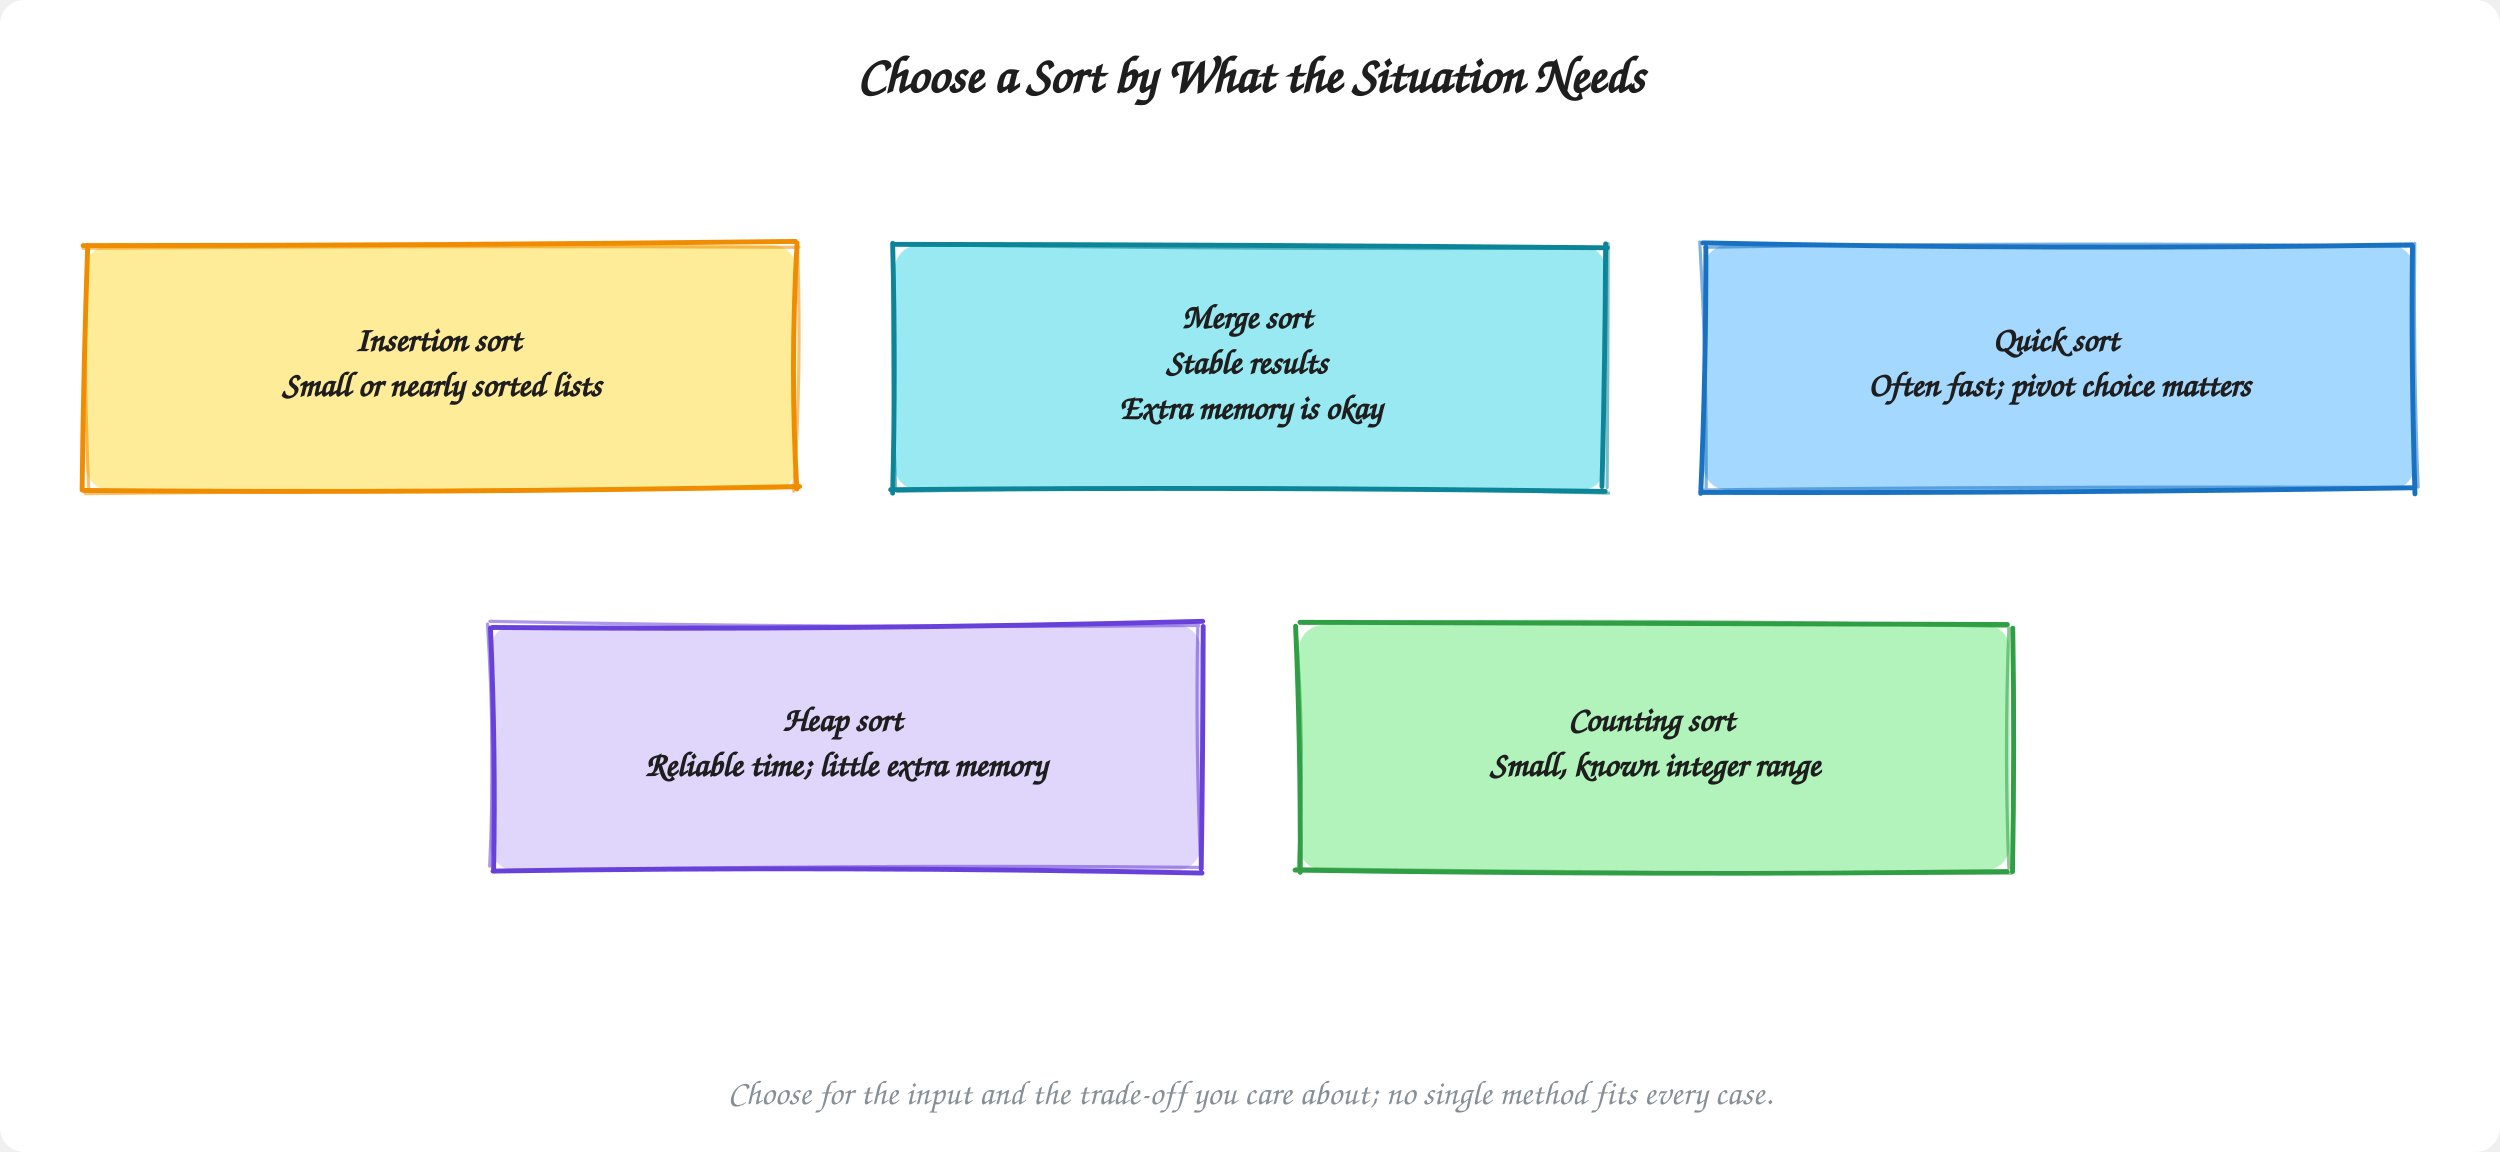
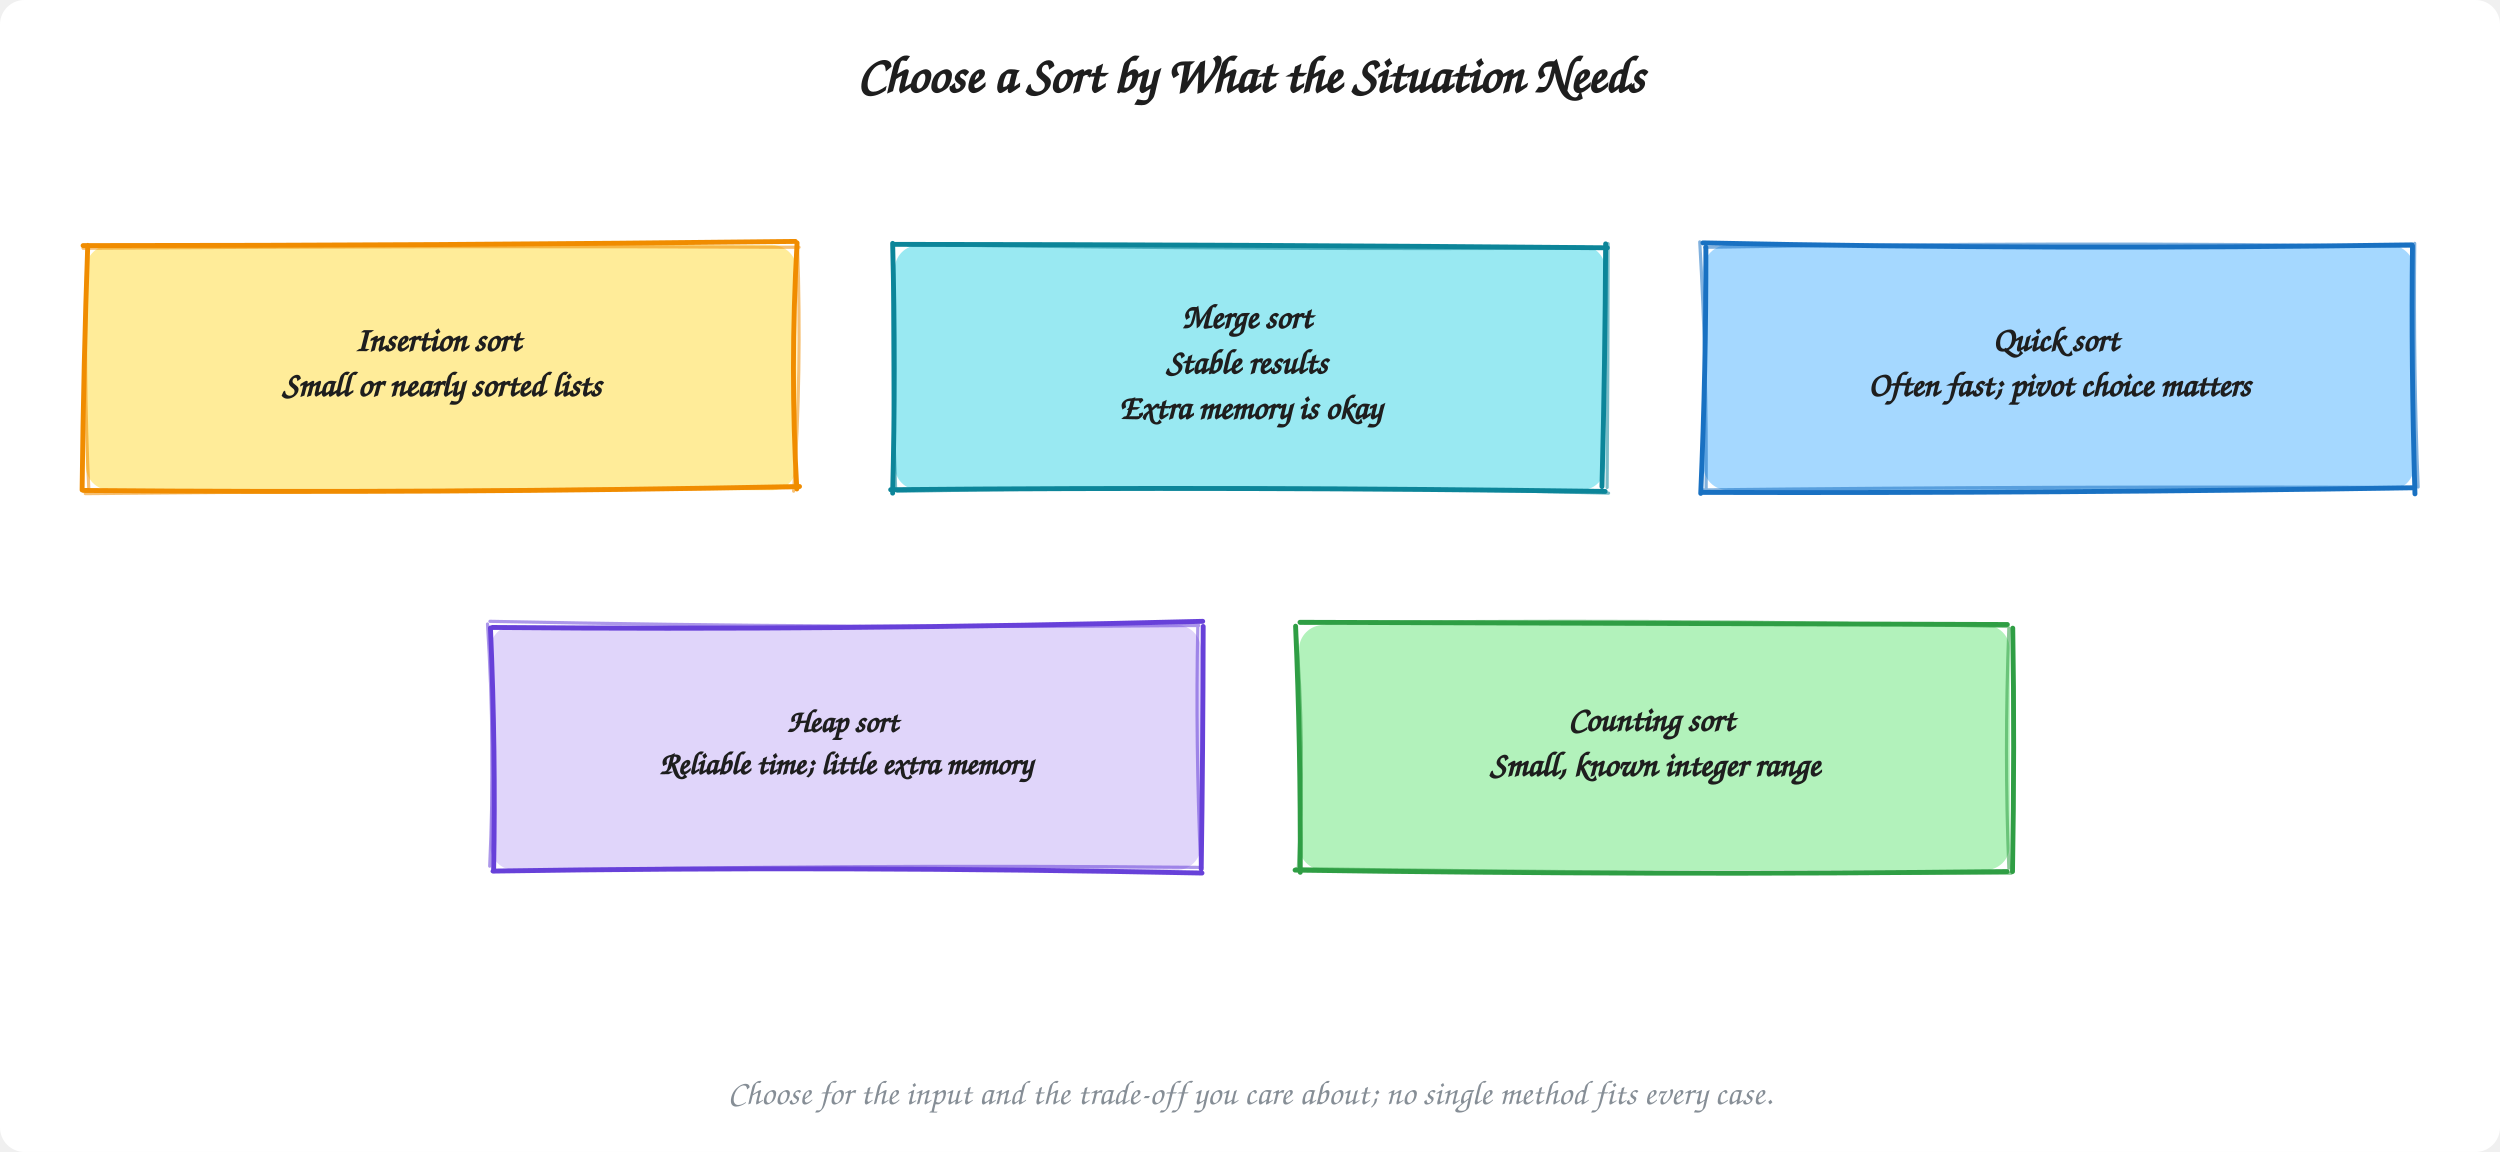
<svg xmlns="http://www.w3.org/2000/svg" width="1020" height="470" viewBox="0 0 1020 470" role="img" aria-label="Choose a Sort by What the Situation Needs">
  <rect width="1020" height="470" fill="#ffffff" rx="10" />
  <text text-anchor="middle" dominant-baseline="central" font-family="&quot;Segoe Print&quot;, &quot;Bradley Hand&quot;, Chilanka, &quot;Comic Sans MS&quot;, &quot;Comic Neue&quot;, cursive" font-size="21" font-weight="bold" fill="#1e1e1e">
    <tspan x="510.0" y="34.0">Choose a Sort by What the Situation Needs</tspan>
  </text>
  <rect x="35.0" y="100.0" width="290.0" height="100.0" rx="10" fill="#ffec99" />
  <path d="M33.9 100.2 Q179.4 100.2 324.5 98.5 M325.2 99.1 Q322.3 150.9 325.1 199.5 M326.2 198.5 Q179.5 201.4 34.0 200.1 M33.5 199.9 Q34.1 147.5 35.8 100.1" fill="none" stroke="#f08c00" stroke-width="2" stroke-linecap="round" />
  <path d="M33.9 101.3 Q181.1 100.2 326.0 100.9 M325.4 100.6 Q327.2 152.1 323.8 200.4 M323.9 199.0 Q179.4 200.1 34.8 201.4 M36.3 201.1 Q33.9 151.2 35.6 101.1" fill="none" stroke="#f08c00" stroke-width="1.3" stroke-linecap="round" opacity="0.55" />
  <text text-anchor="middle" dominant-baseline="central" font-family="&quot;Segoe Print&quot;, &quot;Bradley Hand&quot;, Chilanka, &quot;Comic Sans MS&quot;, &quot;Comic Neue&quot;, cursive" font-size="14" font-weight="bold" fill="#1e1e1e">
    <tspan x="180.0" y="140.8">Insertion sort</tspan>
    <tspan x="180.0" y="159.2">Small or nearly sorted lists</tspan>
  </text>
  <rect x="365.0" y="100.0" width="290.0" height="100.0" rx="10" fill="#99e9f2" />
  <path d="M365.1 99.7 Q507.4 99.8 655.8 101.1 M655.1 99.5 Q654.9 147.9 653.6 198.5 M654.9 200.5 Q508.4 198.5 363.4 199.8 M364.2 201.2 Q365.5 150.6 364.2 99.3" fill="none" stroke="#0c8599" stroke-width="2" stroke-linecap="round" />
  <path d="M366.4 99.7 Q512.3 102.0 655.1 101.2 M656.1 99.4 Q656.1 147.2 655.7 198.9 M656.3 201.2 Q511.6 197.4 366.1 200.5 M365.4 199.2 Q363.7 152.8 364.5 100.2" fill="none" stroke="#0c8599" stroke-width="1.3" stroke-linecap="round" opacity="0.55" />
  <text text-anchor="middle" dominant-baseline="central" font-family="&quot;Segoe Print&quot;, &quot;Bradley Hand&quot;, Chilanka, &quot;Comic Sans MS&quot;, &quot;Comic Neue&quot;, cursive" font-size="14" font-weight="bold" fill="#1e1e1e">
    <tspan x="510.0" y="131.5">Merge sort</tspan>
    <tspan x="510.0" y="150.0">Stable results</tspan>
    <tspan x="510.0" y="168.5">Extra memory is okay</tspan>
  </text>
  <rect x="695.0" y="100.0" width="290.0" height="100.0" rx="10" fill="#a5d8ff" />
  <path d="M694.8 99.1 Q838.5 102.1 984.1 99.9 M984.3 100.3 Q983.7 147.8 985.3 201.5 M985.2 199.0 Q841.7 201.3 694.2 200.9 M693.9 201.3 Q696.1 150.2 696.0 100.9" fill="none" stroke="#1971c2" stroke-width="2" stroke-linecap="round" />
  <path d="M695.5 100.9 Q840.7 98.5 983.6 100.5 M985.2 99.3 Q984.7 151.7 986.6 198.7 M984.4 198.9 Q837.2 198.3 694.6 199.9 M696.1 200.8 Q696.5 149.9 693.5 98.7" fill="none" stroke="#1971c2" stroke-width="1.3" stroke-linecap="round" opacity="0.55" />
  <text text-anchor="middle" dominant-baseline="central" font-family="&quot;Segoe Print&quot;, &quot;Bradley Hand&quot;, Chilanka, &quot;Comic Sans MS&quot;, &quot;Comic Neue&quot;, cursive" font-size="14" font-weight="bold" fill="#1e1e1e">
    <tspan x="840.0" y="140.8">Quick sort</tspan>
    <tspan x="840.0" y="159.2">Often fast; pivot choice matters</tspan>
  </text>
  <rect x="200.0" y="255.0" width="290.0" height="100.0" rx="10" fill="#e0d5fa" />
  <path d="M200.9 256.0 Q343.0 257.3 490.7 253.5 M490.9 255.6 Q490.8 306.0 490.1 354.5 M490.4 356.2 Q343.1 353.2 201.2 355.4 M201.4 354.7 Q202.3 307.0 200.1 256.2" fill="none" stroke="#6741d9" stroke-width="2" stroke-linecap="round" />
  <path d="M199.9 253.5 Q347.0 256.5 489.1 255.2 M488.7 255.8 Q487.7 302.5 489.9 354.1 M490.3 353.9 Q343.7 352.5 200.8 355.6 M199.8 353.4 Q202.1 304.2 198.9 254.6" fill="none" stroke="#6741d9" stroke-width="1.3" stroke-linecap="round" opacity="0.55" />
-   <text text-anchor="middle" dominant-baseline="central" font-family="&quot;Segoe Print&quot;, &quot;Bradley Hand&quot;, Chilanka, &quot;Comic Sans MS&quot;, &quot;Comic Neue&quot;, cursive" font-size="14" font-weight="bold" fill="#1e1e1e">
-     <tspan x="345.0" y="295.8">Heap sort</tspan>
-     <tspan x="345.0" y="314.2">Reliable time; little extra memory</tspan>
+   <text text-anchor="middle" dominant-baseline="central" font-family="&quot;Segoe Print&quot;, &quot;Bradley Hand&quot;, Chilanka, &quot;Comic Sans MS&quot;, &quot;Comic Neue&quot;, cursive" font-size="13" font-weight="bold" fill="#1e1e1e">
+     <tspan x="345.0" y="296.4">Heap sort</tspan>
+     <tspan x="345.0" y="313.6">Reliable time; little extra memory</tspan>
  </text>
  <rect x="530.0" y="255.0" width="290.0" height="100.0" rx="10" fill="#b2f2bb" />
  <path d="M530.4 253.9 Q677.5 254.4 819.0 254.8 M821.2 256.3 Q822.0 303.9 821.1 355.6 M818.9 355.6 Q677.3 357.2 528.4 355.0 M530.5 355.9 Q530.7 303.5 528.6 255.5" fill="none" stroke="#2f9e44" stroke-width="2" stroke-linecap="round" />
  <path d="M530.6 254.3 Q674.7 252.2 818.6 255.6 M819.6 256.2 Q817.7 307.4 819.6 354.2 M820.6 356.3 Q676.8 356.4 528.9 354.4 M529.7 354.2 Q532.7 302.9 528.6 255.2" fill="none" stroke="#2f9e44" stroke-width="1.3" stroke-linecap="round" opacity="0.55" />
  <text text-anchor="middle" dominant-baseline="central" font-family="&quot;Segoe Print&quot;, &quot;Bradley Hand&quot;, Chilanka, &quot;Comic Sans MS&quot;, &quot;Comic Neue&quot;, cursive" font-size="14" font-weight="bold" fill="#1e1e1e">
    <tspan x="675.0" y="295.8">Counting sort</tspan>
    <tspan x="675.0" y="314.2">Small, known integer range</tspan>
  </text>
  <text text-anchor="middle" dominant-baseline="central" font-family="&quot;Segoe Print&quot;, &quot;Bradley Hand&quot;, Chilanka, &quot;Comic Sans MS&quot;, &quot;Comic Neue&quot;, cursive" font-size="14" font-weight="normal" fill="#868e96">
    <tspan x="510.0" y="448.0">Choose for the input and the trade-off you care about; no single method fits every case.</tspan>
  </text>
</svg>
